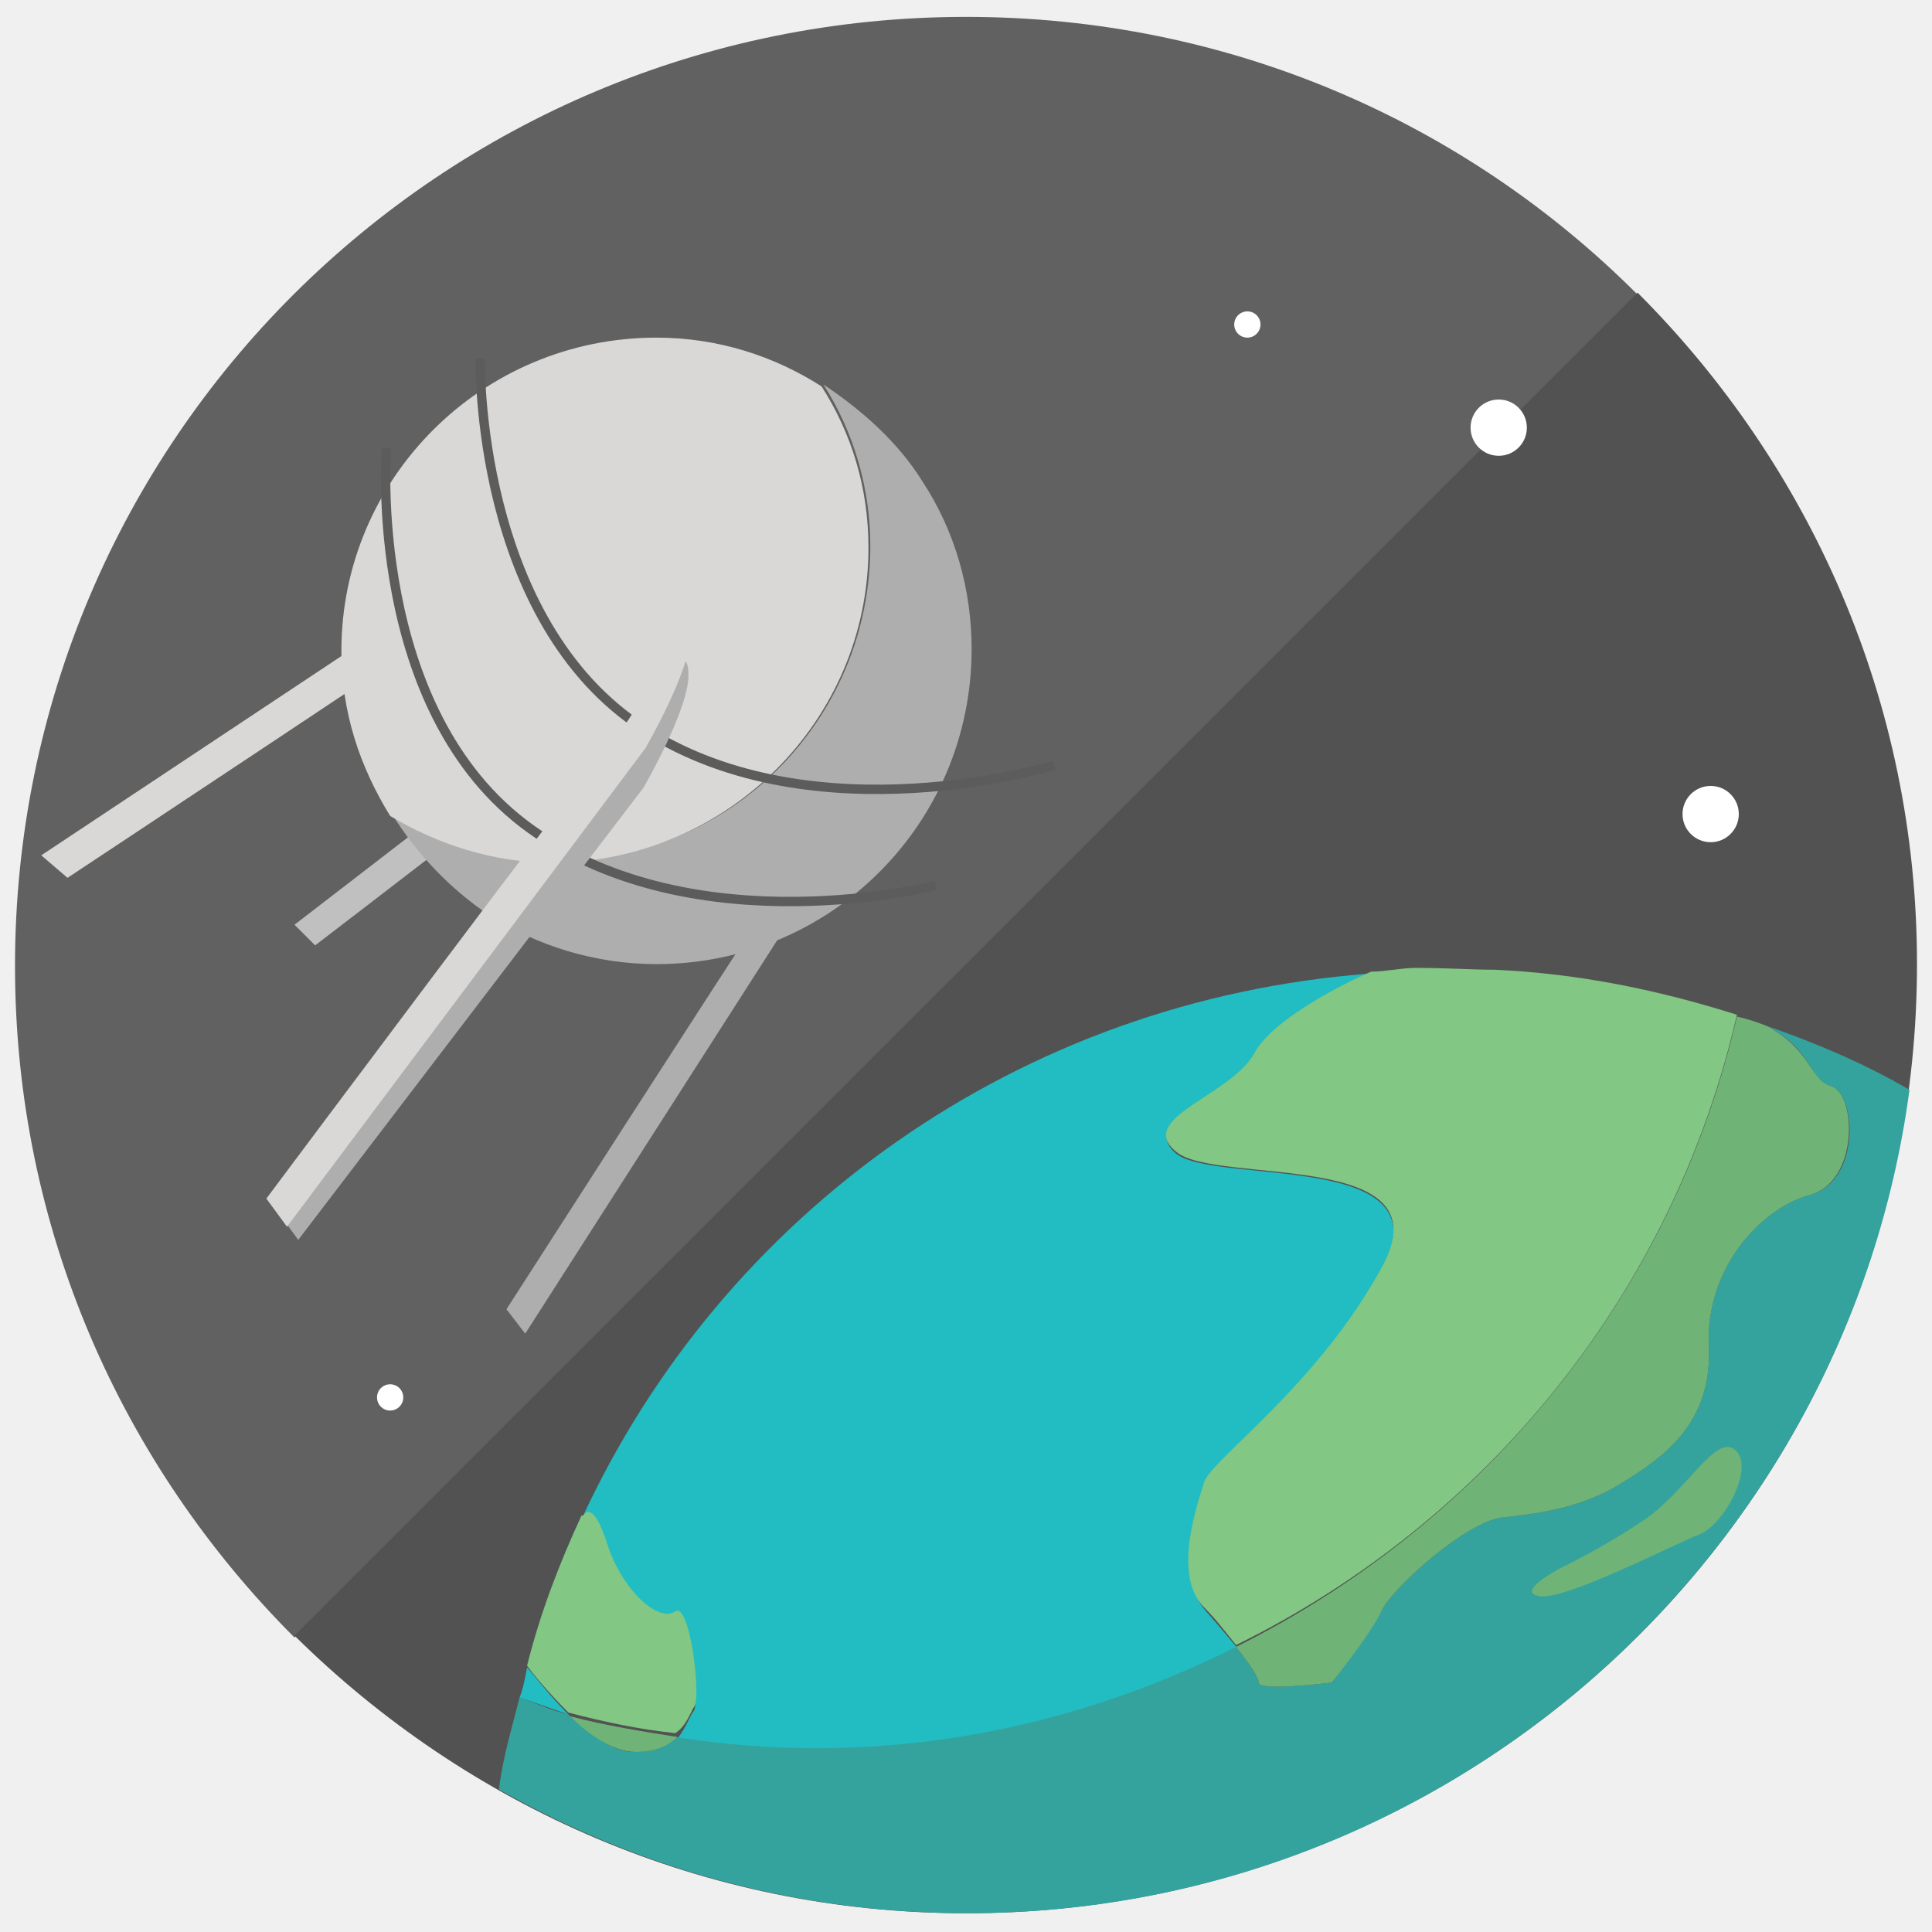
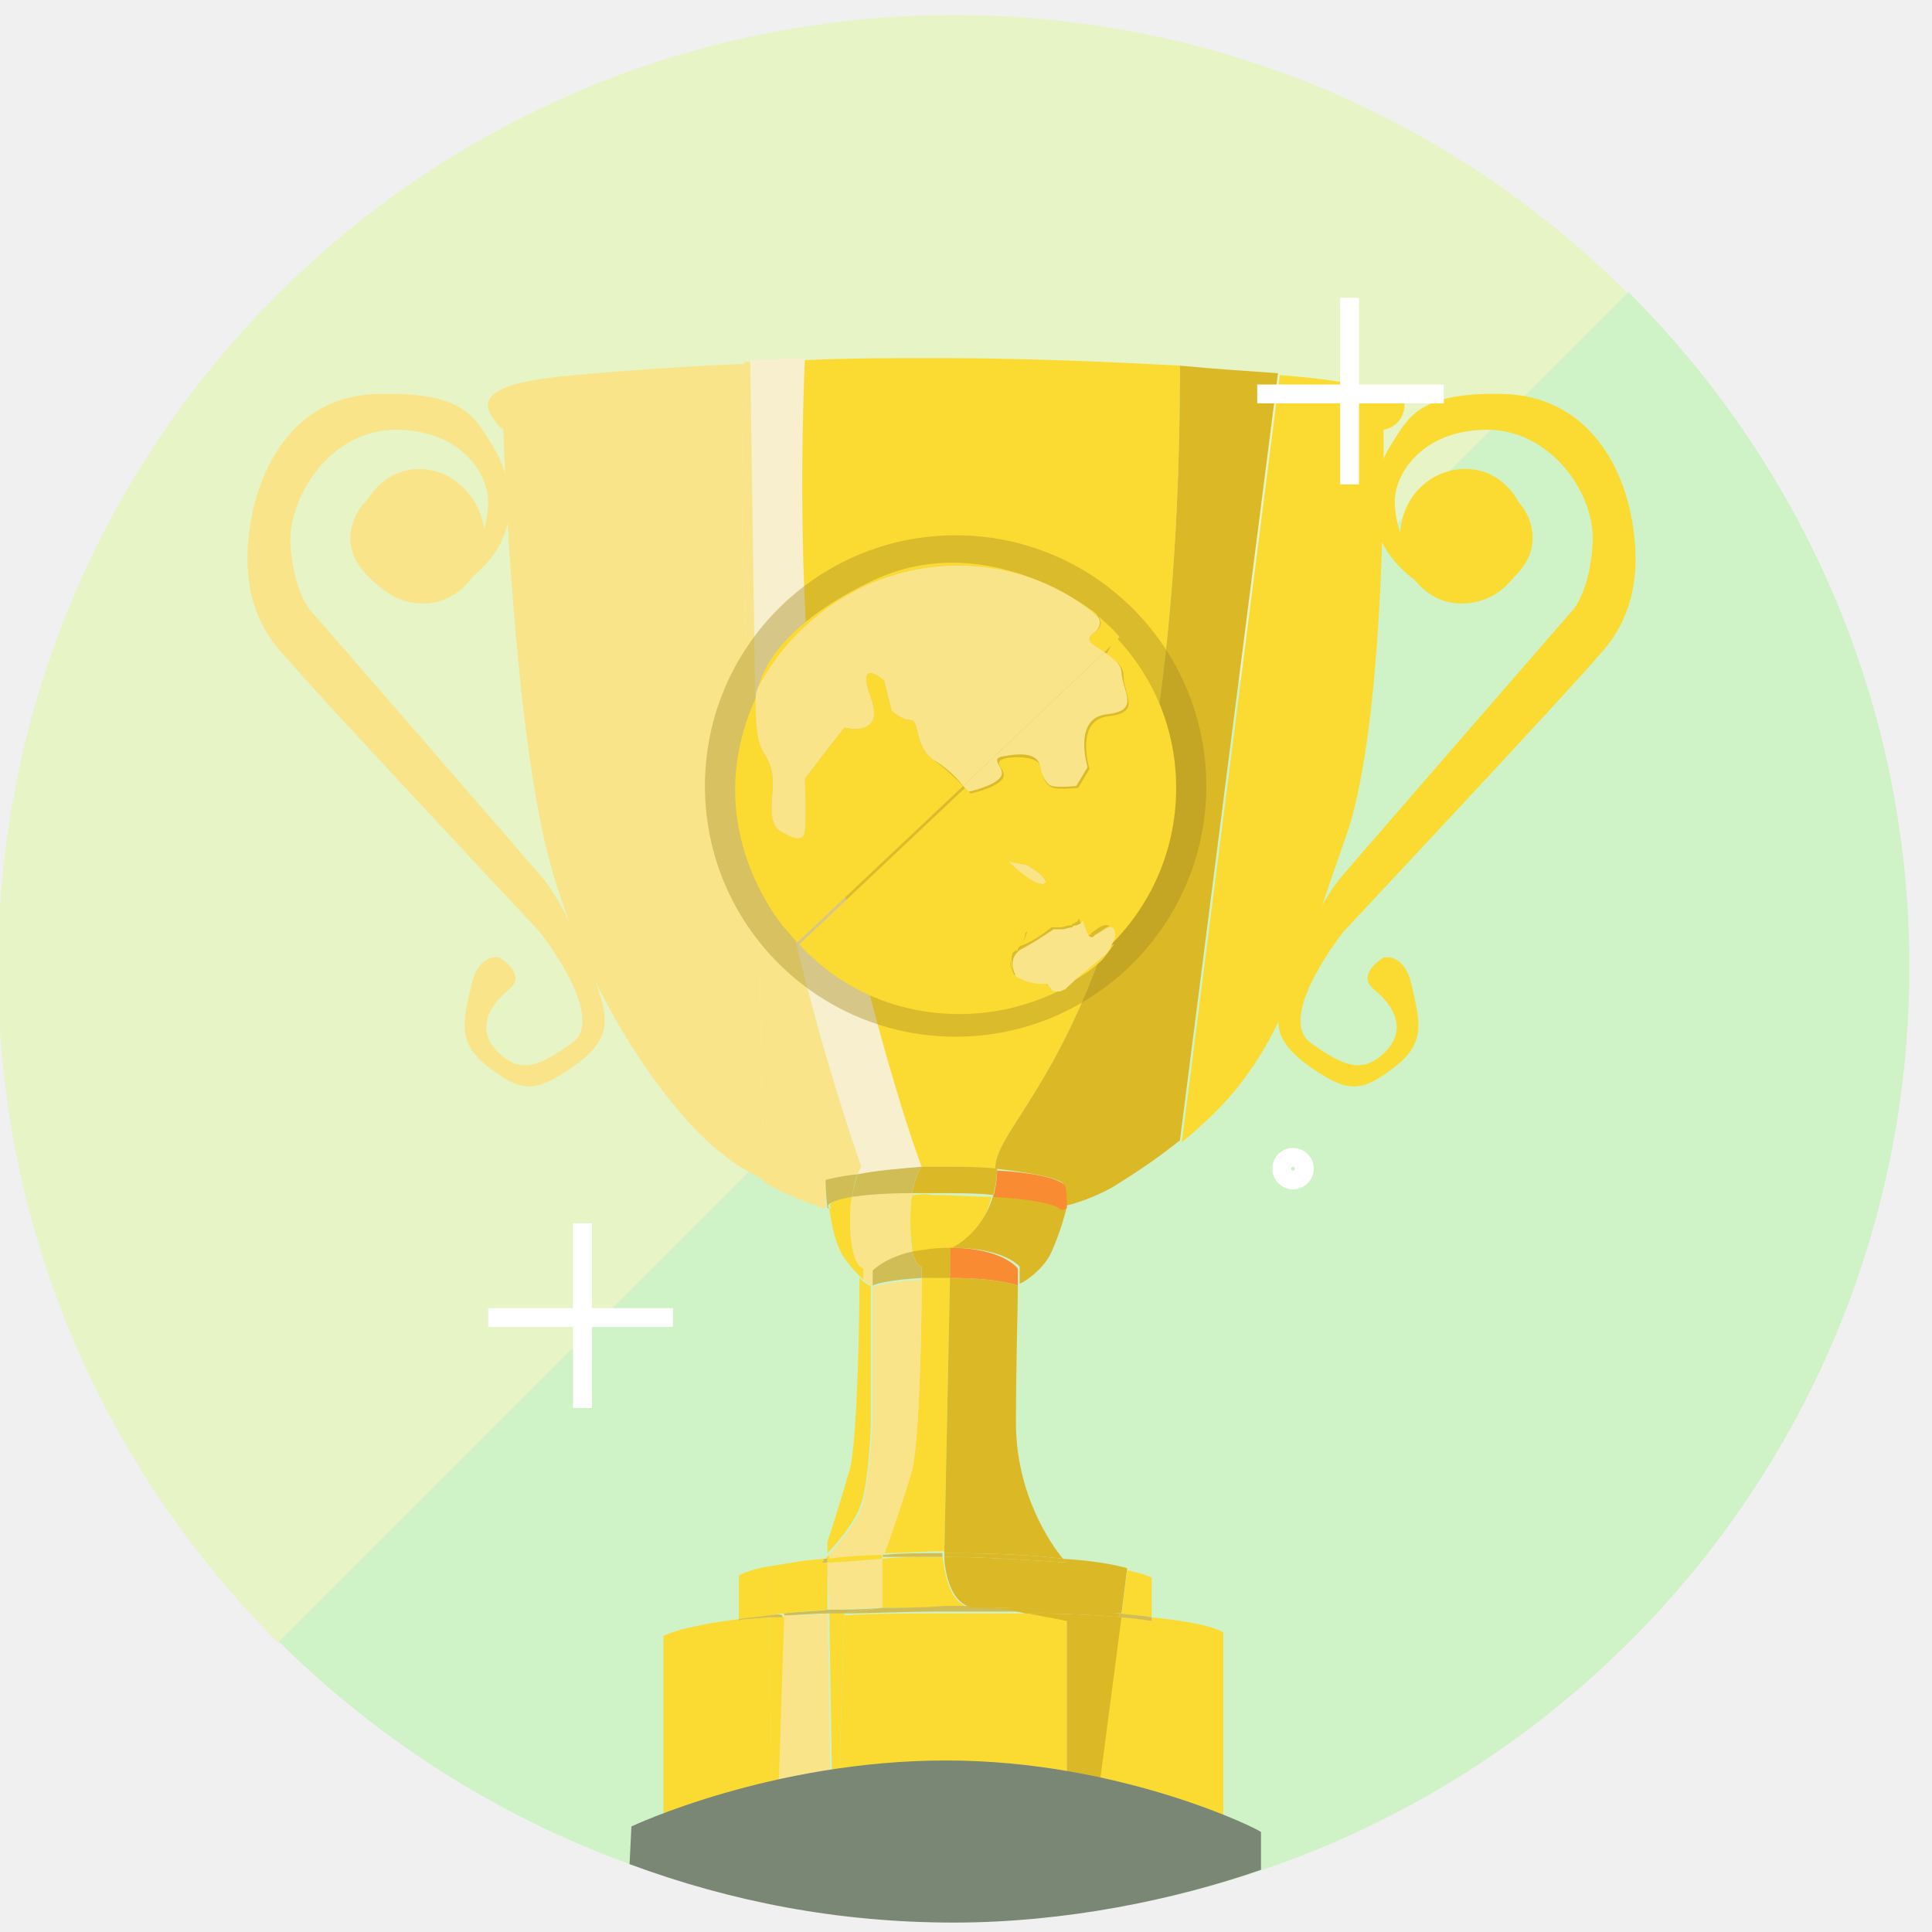
- <svg xmlns="http://www.w3.org/2000/svg" width="103px" height="103px" viewBox="0 0 103 103" version="1.1">
-   <defs />
-   <g id="Page-1" stroke="none" stroke-width="1" fill="none" fill-rule="evenodd">
-     <g id="Badge_Inner">
-       <g id="Group">
-         <g id="Shape">
-           <path d="M51.5,0.9 C23.5,0.9 0.8,23.5 0.8,51.5 C0.8,65.5 6.5,78.1 15.7,87.3 L87.3,15.7 C78.1,6.5 65.5,0.9 51.5,0.9 L51.5,0.9 Z" fill="#616161" />
-           <path d="M87.3,15.6 L15.7,87.2 C24.9,96.3 37.5,102 51.5,102 C79.5,102 102.2,79.4 102.2,51.4 C102.2,37.4 96.5,24.8 87.3,15.6 L87.3,15.6 Z" fill="#525252" />
-         </g>
-         <path d="M41.9,44.1 C41.9,44.1 42.1,46.7 40.7,48.6 C39.4,50.5 27,69.8 27,69.8 L28,71.1 L41.9,49.4 C41.9,49.4 43.7,45.6 43.6,44 C43.4,42.6 41.9,44.1 41.9,44.1 L41.9,44.1 Z" id="Shape" fill="#AEAEAE" />
-         <path d="M32.3,29.7 C32.3,29.7 29.4,29.5 27.3,31 C25.2,32.5 3.6,46.8 3.6,46.8 L2.2,45.6 L26.3,29.6 C26.3,29.6 30.5,27.5 32.3,27.7 C34,27.9 32.3,29.7 32.3,29.7 L32.3,29.7 Z" id="Shape" fill="#D9D8D7" />
-         <path d="M40.1,34.2 C40.1,34.2 37.7,34 36,35.5 C34.3,37 16.8,50.4 16.8,50.4 L15.7,49.3 L35.3,34.2 C35.3,34.2 38.7,32.2 40.2,32.4 C41.5,32.6 40.1,34.2 40.1,34.2 L40.1,34.2 Z" id="Shape" fill="#C1C0C0" />
-         <g transform="translate(18, 18)" id="Shape">
-           <path d="M31.2,7.7 C29.9,5.6 28,3.9 25.9,2.5 C27.5,5 28.4,8 28.4,11.1 C28.4,20.4 20.9,27.9 11.6,27.9 C8.4,27.9 5.4,26.9 2.9,25.4 C4.2,27.5 6,29.4 8.1,30.8 C10.6,32.4 13.7,33.4 17,33.4 C26.3,33.4 33.8,25.9 33.8,16.6 C33.8,13.4 32.9,10.3 31.2,7.7 L31.2,7.7 Z" fill="#AEAEAE" />
-           <path d="M28.3,11.2 C28.3,8 27.4,5.1 25.8,2.6 C23.3,1 20.3,0 17,0 C7.7,0 0.2,7.5 0.2,16.7 C0.2,20 1.2,22.9 2.8,25.5 C5.3,27 8.3,28 11.5,28 C20.8,27.9 28.3,20.4 28.3,11.2 L28.3,11.2 Z" fill="#D9D8D7" />
-         </g>
-         <path d="M85.7,82 C85.7,82 87.8,80.4 89.6,78.5 C91.5,76.6 92.3,73.2 93.6,73.9 C94.8,74.6 93.8,77.9 92.7,78.6 C91.5,79.3 86.4,83.5 85,83.5 C83.6,83.6 85.7,82 85.7,82 L85.7,82 Z" id="Shape" fill="#9BCF81" />
-         <circle id="Oval" fill="#FFFFFF" cx="91.2" cy="43.4" r="1.5" />
-         <circle id="Oval" fill="#FFFFFF" cx="79.9" cy="22.8" r="1.5" />
-         <circle id="Oval" fill="#FFFFFF" cx="66.5" cy="17.3" r="0.7" />
-         <circle id="Oval" fill="#FFFFFF" cx="20.8" cy="74.5" r="0.7" />
-         <g transform="translate(26, 51)" id="Shape">
-           <path d="M38.2,28.1 C38.6,26.8 44.3,22.9 47.7,16.6 C51.1,10.3 38.8,12.2 36.7,10.5 C34.6,8.7 39.7,7.5 40.9,5.2 C41.9,3.3 45.7,1.5 47.1,0.9 C28.3,2.3 12.5,13.7 5,30 L5.1,30 C5.1,30 5.6,29.1 6.4,31.6 C7.2,34.2 9.2,35.6 10,35.1 C10.8,34.5 11.3,39.7 11,40.2 C10.8,40.4 10.6,41.1 10.1,41.7 C12.5,42.1 15,42.3 17.6,42.3 C25.7,42.3 33.2,40.2 40,36.9 C39.5,36.3 39,35.7 38.3,34.9 C36.6,33 37.8,29.4 38.2,28.1 L38.2,28.1 Z" fill="#21BDC2" />
-           <path d="M68.2,3.7 C70.7,5 70.5,6.7 71.6,6.9 C73,7.3 73.2,12 70.5,12.7 C67.9,13.4 64.9,16.6 65.1,20.8 C65.3,25 62.5,26.8 60.4,28.1 C58.3,29.4 56,29.7 54.1,29.9 C52.2,30.1 48.3,33.6 47.7,34.8 C47.1,36 45,38.7 45,38.7 C45,38.7 41.1,39.2 41.1,38.7 C41.1,38.4 40.6,37.7 39.9,36.8 C33.1,40.2 25.6,42.2 17.5,42.2 C15,42.2 12.5,42 10,41.6 C9.6,42.1 9,42.4 7.8,42.4 C6.6,42.4 5.4,41.4 4.3,40.4 C3.4,40.2 2.6,39.8 1.7,39.5 C1.3,41.1 0.8,42.7 0.6,44.4 C8,48.6 16.5,51 25.6,51 C51.3,51 72.5,31.8 75.8,7.1 C73.4,5.7 70.8,4.6 68.2,3.7 L68.2,3.7 Z" fill="#35A39D" />
-           <path d="M2.1,37.9 C2,38.4 1.9,39 1.7,39.5 C2.6,39.8 3.4,40.1 4.3,40.4 C3.2,39.3 2.4,38.2 2.1,37.9 L2.1,37.9 Z" fill="#21BDC2" />
-           <path d="M39.9,36.8 C40.6,37.7 41.1,38.4 41.1,38.7 C41.1,39.2 45,38.7 45,38.7 C45,38.7 47.1,36.1 47.7,34.8 C48.3,33.6 52.2,30.1 54.1,29.9 C56,29.7 58.3,29.4 60.4,28.1 C62.5,26.8 65.3,25 65.1,20.8 C64.9,16.6 67.9,13.4 70.5,12.7 C73.1,12 73,7.3 71.6,6.9 C70.5,6.6 70.6,5 68.2,3.7 C67.7,3.5 67.1,3.3 66.6,3.2 C63.2,17.9 53.3,30.1 39.9,36.8 L39.9,36.8 Z" fill="#70B376" />
-           <path d="M66.6,3.1 C62.5,1.8 58.2,0.9 53.7,0.7 C52.5,0.7 51.1,0.6 49.5,0.6 C48.7,0.6 47.9,0.8 47.1,0.8 C45.7,1.4 41.9,3.3 40.9,5.1 C39.7,7.4 34.5,8.6 36.7,10.4 C38.8,12.2 51.1,10.2 47.7,16.5 C44.3,22.8 38.7,26.7 38.2,28 C37.8,29.3 36.5,33 38.2,34.7 C38.9,35.4 39.4,36.1 39.9,36.7 C53.3,30.1 63.2,17.9 66.6,3.1 L66.6,3.1 Z" fill="#82C783" />
-           <path d="M7.9,42.4 C9.1,42.4 9.7,42 10.1,41.6 C8.2,41.3 6.3,41 4.4,40.5 C5.4,41.5 6.7,42.4 7.9,42.4 L7.9,42.4 Z" fill="#70B376" />
-           <path d="M11,40 C11.4,39.6 10.8,34.4 10,34.9 C9.2,35.5 7.3,34 6.4,31.4 C5.6,28.8 5.1,29.8 5.1,29.8 C5.1,29.8 5.1,29.8 5,29.8 C3.8,32.4 2.8,35 2.1,37.8 C2.3,38.1 3.2,39.2 4.3,40.3 C6.2,40.8 8.1,41.2 10,41.4 C10.6,41 10.8,40.3 11,40 L11,40 Z" fill="#82C783" />
-         </g>
-         <path d="M20.6,23.9 C20.6,23.9 19.5,37.9 28.3,44.2 C37.1,50.5 49.9,47.2 49.9,47.2" id="Shape" stroke="#5C5C5C" stroke-width="0.5" />
-         <path d="M25.6,19.1 C25.6,19.1 25.3,33.1 34.4,38.9 C43.5,44.7 56.2,40.8 56.2,40.8" id="Shape" stroke="#5C5C5C" stroke-width="0.5" />
-         <path d="M83.2,83.6 C83.2,83.6 85.5,82.5 87.7,81 C89.9,79.5 91.5,76.4 92.5,77.3 C93.6,78.2 91.9,81.3 90.6,81.8 C89.3,82.3 83.5,85.3 82.1,85.1 C80.7,84.9 83.2,83.6 83.2,83.6 L83.2,83.6 Z" id="Shape" fill="#70B376" />
-         <path d="M34.8,35.8 C34.8,35.8 34.8,38.9 33,41 C31.2,43 14.8,64.6 14.8,64.6 L15.9,66.1 L34.3,42 C34.3,42 36.8,37.7 36.7,35.9 C36.7,34.1 34.8,35.8 34.8,35.8 L34.8,35.8 Z" id="Shape" fill="#AEAEAE" />
-         <path d="M34.9,33.7 C34.9,33.7 34.9,36.8 33.1,38.9 C31.3,41 14.2,63.9 14.2,63.9 L15.3,65.4 L34.4,39.9 C34.4,39.9 36.9,35.6 36.8,33.8 C36.8,32 34.9,33.7 34.9,33.7 L34.9,33.7 Z" id="Shape" fill="#D9D8D7" />
-       </g>
-     </g>
+ <svg xmlns="http://www.w3.org/2000/svg" version="1.1" id="Layer_1" x="0px" y="0px" viewBox="-138.1 345 102.5 102.5" style="enable-background:new -138.1 345 102.5 102.5;" xml:space="preserve">
+   <style type="text/css">
+ 	.st0{fill:#E6F4C6;}
+ 	.st1{fill:#D0F2C7;}
+ 	.st2{fill:none;stroke:#FFFFFF;stroke-miterlimit:10;}
+ 	.st3{fill:#F9E48A;}
+ 	.st4{fill:none;}
+ 	.st5{fill:#FBDA32;}
+ 	.st6{fill:#F7EFCD;}
+ 	.st7{fill:#DBB826;}
+ 	.st8{fill:#D1BD56;}
+ 	.st9{fill:#F98C32;}
+ 	.st10{fill:#798774;}
+ 	.st11{opacity:0.4;fill:#A58B20;}
+ </style>
+   <path class="st0" d="M-87.5,345.8c-28,0-50.7,22.6-50.7,50.6c0,14,5.7,26.6,14.9,35.8l71.6-71.6C-60.9,351.4-73.5,345.8-87.5,345.8z  " />
+   <path class="st1" d="M-51.7,360.5l-71.6,71.6c9.2,9.1,21.8,14.8,35.8,14.8c28,0,50.7-22.6,50.7-50.6  C-36.8,382.3-42.5,369.7-51.7,360.5z" />
+   <g>
+     <line class="st2" x1="-112.2" y1="414.9" x2="-102.4" y2="414.9" />
+     <line class="st2" x1="-107.2" y1="409.9" x2="-107.2" y2="419.7" />
  </g>
+   <path class="st3" d="M-116.3,370.9c-0.5-1.2-1.4-0.2-2.2,0.5s-1.6,2.3-0.4,3.8c1.2,1.5,3.4,2.6,6.1,0.2c2.7-2.4,1.7-5.4,0.8-6.8  s-1.4-2.8-5.9-2.7c-4.5,0-6.4,3.8-6.9,6.8c-0.5,3,0.1,5.3,1.8,7.1c1.6,1.9,13.5,14.6,13.5,14.6s3.6,4.5,1.8,5.9  c-1.8,1.3-2.8,1.7-4,0.5s-0.4-2.5,0.6-3.3s-0.5-1.7-0.5-1.7s-1.1-0.3-1.5,1.5s-0.8,3,0.9,4.3s2.4,1.4,4.2,0.2  c1.8-1.2,2.3-2.1,1.8-3.8c-0.5-1.7-2-5.1-3.1-6.4s-12.4-14.3-12.4-14.3s-0.9-1.1-1-3.6c0-2.5,2.2-5.9,5.6-5.9c3.4,0,4.9,2.3,4.9,3.8  c0,1.5-0.8,4-3.3,4c-2.6,0-2.2-2.2-2.2-2.2s-0.2-1,0.9-1.2C-115.9,371.9-116.3,370.9-116.3,370.9z" />
+   <g>
+     <path class="st4" d="M-94.2,427.5l0-0.6c-0.2,0.4-0.3,0.7-0.3,0.7l0,0.1c0,0,0.1,0,0.1,0C-94.3,427.6-94.2,427.6-94.2,427.5z" />
+     <path class="st5" d="M-93.9,390.2c2.7,11.9,4.6,16.7,4.6,16.7l0,0c0.4,0,0.9,0,1.3,0c0.9,0,1.8,0,2.7,0.1c0-3.2,9.8-8,9.8-42.6   c-3.7-0.2-8.2-0.4-12.8-0.4c-2.4,0-4.8,0-6.9,0.1l0.3,20.4C-94.6,386.5-94.3,388.5-93.9,390.2z" />
+     <path class="st6" d="M-97,390.2c0.9,4,1.7,7.2,2.4,9.6l-0.2-15.4c-0.9-7.4-0.8-15.6-0.6-20.4c-1,0-2,0.1-2.9,0.1l0.3,20.3   C-97.8,386.5-97.4,388.5-97,390.2z" />
+     <path class="st3" d="M-98.6,364.3c-4.5,0.2-8,0.5-10,0.7c-3.5,0.4-4,1.2-3.4,2.1c0.6,0.9,0.6,0.6,0.6,0.6s0.4,13.6,2.1,21.5   c1.7,7.9,6.6,14.8,9.5,17c0.7,0.6,1.5,1,2.2,1.4l-0.4-23.1C-98.9,377.2-98.8,369-98.6,364.3z" />
+     <path class="st5" d="M-63.6,366.7c0.2-1-1.2-1.1-3.8-1.5c-0.6-0.1-1.6-0.2-2.8-0.3l-5.2,40.7c1.2-1,2.4-2.1,3.4-3.5   c2.3-3.1,3.1-6.5,5.3-12.7c2.2-6.2,2-21.6,2-21.6S-63.8,367.7-63.6,366.7z" />
+     <path class="st5" d="M-89.7,408.4c-0.1,0.4-0.1,0.9-0.1,1.5c0,0.8,0.1,1.3,0.1,1.6c0.6-0.1,1.2-0.2,2-0.2c0,0,1.7-0.7,2.2-2.8   c-0.9,0-1.9-0.1-3.2-0.1C-89,408.3-89.4,408.4-89.7,408.4z" />
+     <path class="st7" d="M-89.2,406.9c0,0-0.3,0.3-0.5,1.4c0.3,0,0.7,0,1.1,0c1.3,0,2.4,0,3.2,0.1c0.1-0.4,0.2-0.9,0.2-1.4   c-0.9-0.1-1.8-0.1-2.7-0.1C-88.3,406.9-88.8,406.9-89.2,406.9z" />
+     <path class="st5" d="M-89.2,412.8c0,2-0.1,8.4-0.5,10.1c-0.5,1.8-1.3,4-1.5,4.5c1,0,2-0.1,3.2-0.1l0.3-14.6c-0.1,0-0.1,0-0.2,0   C-88.4,412.8-88.8,412.8-89.2,412.8z" />
+     <path class="st5" d="M-94.3,427.7c0.1,0,0.1,0,0.2,0l0-0.2C-94.2,427.6-94.3,427.6-94.3,427.7z" />
+     <path class="st7" d="M-89.2,412.2c0,0,0,0.2,0,0.6c0.4,0,0.8,0,1.3,0c0.1,0,0.1,0,0.2,0l0-1.6c-0.8,0-1.4,0.1-2,0.2   C-89.5,412.2-89.2,412.2-89.2,412.2z" />
+     <path class="st5" d="M-77,430.8v-2.1c0,0-0.4-0.2-1.3-0.4l-0.3,2.4C-78,430.7-77.5,430.7-77,430.8z" />
+     <path class="st5" d="M-97.3,428.1c-1.2,0.2-1.6,0.5-1.6,0.5v2.3c0.5-0.1,1-0.1,1.6-0.2L-97.3,428.1z" />
+     <path class="st5" d="M-94.2,427.9c-0.1,0-0.2,0-0.3,0l0,2.4l-2.1,0.3l0,0c0.7-0.1,1.5-0.1,2.4-0.2L-94.2,427.9z" />
+     <path class="st5" d="M-91.3,430.3L-91.3,430.3c1,0,2.1,0,3.3,0c0.7,0,1.4,0,2,0c-0.1,0-0.3,0-0.4,0c-1.4,0-1.6-2.1-1.7-2.7   c-1.2,0-2.3,0-3.2,0.1L-91.3,430.3z" />
+     <path class="st5" d="M-94.4,427.7l0,0.1c0,0,0.1-0.1,0.1-0.1C-94.4,427.7-94.4,427.7-94.4,427.7z" />
+     <path class="st8" d="M-91.3,427.6L-91.3,427.6c1,0,2.1,0,3.2,0c0-0.1,0-0.2,0-0.2c-1.2,0-2.2,0-3.2,0.1   C-91.2,427.6-91.3,427.6-91.3,427.6z" />
+     <path class="st8" d="M-94.2,427.7c-0.1,0-0.1,0-0.2,0c0,0.1-0.1,0.1-0.1,0.1l0,0.1c0.1,0,0.2,0,0.3,0L-94.2,427.7z" />
+     <path class="st5" d="M-78.7,430.8l-1.6,12.2c6.2,0.2,7.1,0.6,7.1,0.6v-12c0,0-0.7-0.5-3.9-0.8v0.2C-77,430.9-77.4,430.9-78.7,430.8   z" />
+     <path class="st5" d="M-83.6,430.6c-1.2,0-2.7,0-4.4,0c-2.2,0-3.9,0-5.3,0.1l-0.4,12.3c1.6,0,3.5-0.1,5.8-0.1c2.5,0,4.7,0,6.4,0.1   v-12C-81.5,430.9-82.5,430.8-83.6,430.6z" />
+     <path class="st5" d="M-98.9,430.9L-98.9,430.9c-3.2,0.4-4,0.9-4,0.9v11.7c0,0,0.9-0.3,5.8-0.5l-0.2-12.3   C-98.5,430.9-98.9,430.9-98.9,430.9z" />
+     <path class="st3" d="M-96.6,430.7l-0.4,12.3c0.9,0,1.9-0.1,3-0.1l-0.2-12.3C-95.1,430.7-95.9,430.7-96.6,430.7z" />
+     <path class="st8" d="M-91.3,430.3l-2.1,0.3c1.4,0,3.2-0.1,5.3-0.1c1.7,0,3.2,0,4.4,0c-0.8-0.1-1.6-0.2-2.3-0.3c-0.6,0-1.3,0-2,0   C-89.2,430.3-90.3,430.3-91.3,430.3z" />
+     <path class="st8" d="M-97.3,430.8l0-0.1c-0.6,0.1-1.1,0.1-1.6,0.2v0.1C-98.9,430.9-98.5,430.9-97.3,430.8z" />
+     <path class="st8" d="M-96.5,430.6l0,0.1c0.6,0,1.5-0.1,2.4-0.1l0-0.2C-95,430.5-95.8,430.5-96.5,430.6z" />
+     <path class="st8" d="M-78.7,430.8c1.2,0.1,1.7,0.2,1.7,0.2v-0.2c-0.5-0.1-1-0.1-1.7-0.2L-78.7,430.8z" />
+     <path class="st7" d="M-75.5,364.4c0,34.6-9.8,39.4-9.8,42.6c1.8,0.2,3.4,0.5,3.6,0.8c0.1,0.2,0.1,0.7,0,1.2c0.5-0.1,1.5-0.4,2.6-1   c0.8-0.5,2.1-1.3,3.6-2.5l5.2-40.7C-71.6,364.7-73.4,364.6-75.5,364.4z" />
+     <path class="st7" d="M-85.4,408.4c-0.6,2.1-2.2,2.8-2.2,2.8c2.8,0,3.6,1,3.6,1s0,0.3,0,0.9c0.1,0,1.1-0.6,1.6-1.5   c0.3-0.6,0.7-1.7,0.9-2.6c-0.2,0-0.3,0.1-0.3,0.1S-82,408.6-85.4,408.4z" />
+     <path class="st9" d="M-81.6,407.9c-0.3-0.4-1.8-0.7-3.6-0.8c0,0.5-0.1,1-0.2,1.4c3.4,0.2,3.6,0.7,3.6,0.7s0.1,0,0.3-0.1   C-81.5,408.5-81.5,408.1-81.6,407.9z" />
+     <path class="st7" d="M-87.7,412.8l-0.3,14.6c2.7,0,4.7,0.1,6.3,0.3c-0.6-0.7-2.5-3.4-2.5-7.2c0-3.2,0.1-5.9,0.1-7.3c0,0,0,0,0,0   S-85.1,412.8-87.7,412.8z" />
+     <path class="st9" d="M-87.7,411.2l0,1.6c2.6,0,3.6,0.4,3.6,0.4s0,0,0,0c0-0.6,0-0.9,0-0.9S-84.9,411.2-87.7,411.2z" />
+     <path class="st7" d="M-87.7,427.6c-0.1,0-0.2,0-0.3,0c0,0.6,0.3,2.7,1.7,2.7c0.1,0,0.3,0,0.4,0c3.1,0,5.5,0.2,7.3,0.3l0.3-2.4   c-0.7-0.2-1.8-0.4-3.4-0.5c0.1,0.1,0.2,0.2,0.2,0.2S-85.7,427.6-87.7,427.6z" />
+     <path class="st7" d="M-88,427.6c0.1,0,0.2,0,0.3,0c2,0,6.2,0.3,6.2,0.3s-0.1-0.1-0.2-0.2c-1.6-0.2-3.6-0.3-6.3-0.3   C-88,427.4-88,427.5-88,427.6z" />
+     <path class="st7" d="M-83.6,430.6c1.1,0.2,2.1,0.4,2.1,0.4v12c0.5,0,0.9,0,1.3,0l1.6-12.2C-79.7,430.7-81.3,430.6-83.6,430.6z" />
+     <path class="st7" d="M-78.7,430.8l0-0.2c-1.8-0.2-4.2-0.3-7.3-0.3c0.7,0,1.5,0.1,2.3,0.3C-81.3,430.6-79.7,430.7-78.7,430.8z" />
+     <path class="st5" d="M-92.5,425c0.5-1.1,0.6-4.5,0.6-4.5v-7.3c0,0-0.1,0-0.1,0s-0.2-0.1-0.5-0.4c0,2-0.1,8.4-0.5,10.1   c-0.4,1.4-0.9,3-1.2,3.9l0,0.6C-93.7,426.9-92.8,425.8-92.5,425z" />
+     <path class="st5" d="M-94.8,384.5l-0.3-20.4c-0.1,0-0.2,0-0.3,0C-95.6,368.9-95.7,377.1-94.8,384.5z" />
+     <path class="st6" d="M-92.6,407.3c1-0.1,2.2-0.3,3.4-0.4l0,0c0,0-1.9-4.8-4.6-16.7c-0.4-1.8-0.7-3.7-1-5.7l0.2,15.4   c1.4,4.9,2.2,7,2.2,7S-92.5,407-92.6,407.3z" />
+     <path class="st3" d="M-93,409.8c0,2.4,0.6,2.4,0.6,2.4s0,0.2,0,0.6c0.3,0.3,0.5,0.4,0.5,0.4s0,0,0.1,0v-0.8c0,0,0.7-0.6,2.1-1   c-0.1-0.4-0.1-0.9-0.1-1.6c0-0.6,0-1.1,0.1-1.5c-1.5,0-2.5,0.1-3.2,0.2C-93,408.9-93,409.3-93,409.8z" />
+     <path class="st8" d="M-92.9,408.5c0.7-0.1,1.7-0.2,3.2-0.2c0.2-1.1,0.5-1.4,0.5-1.4c-1.2,0.1-2.4,0.2-3.4,0.4   C-92.7,407.6-92.8,407.9-92.9,408.5z" />
+     <path class="st3" d="M-91.8,420.5c0,0-0.2,3.4-0.6,4.5c-0.3,0.8-1.2,1.9-1.7,2.5l0,0.2c0.8-0.1,1.8-0.1,2.9-0.2   c0.2-0.5,1-2.8,1.5-4.5c0.4-1.7,0.5-8.1,0.5-10.1c-1.7,0.1-2.4,0.3-2.6,0.4V420.5z" />
+     <path class="st8" d="M-91.8,413.2c0.2-0.1,0.9-0.3,2.6-0.4c0-0.4,0-0.6,0-0.6s-0.3,0-0.5-0.8c-1.4,0.3-2.1,1-2.1,1V413.2z" />
+     <path class="st3" d="M-94.1,430.4c0.9,0,1.8-0.1,2.8-0.1l0,0l0-2.6c-1.3,0.1-2.4,0.1-2.9,0.2L-94.1,430.4z" />
+     <path class="st5" d="M-94.2,427.9c0.5,0,1.6-0.1,2.9-0.2l0-0.1c0,0,0,0,0-0.1c-1.1,0-2.1,0.1-2.9,0.2L-94.2,427.9z" />
+     <path class="st5" d="M-94.1,430.6l0.2,12.3c0.1,0,0.1,0,0.2,0l0.4-12.3C-93.6,430.6-93.9,430.6-94.1,430.6z" />
+     <path class="st8" d="M-94.1,430.4l0,0.2c0.2,0,0.5,0,0.7,0l2.1-0.3C-92.3,430.4-93.3,430.4-94.1,430.4z" />
+     <path class="st3" d="M-98,384.5l-0.3-20.3c-0.1,0-0.2,0-0.3,0C-98.8,369-98.9,377.2-98,384.5z" />
+     <path class="st3" d="M-94.6,399.9c-0.7-2.5-1.5-5.7-2.4-9.6c-0.4-1.8-0.7-3.7-1-5.7l0.4,23.1c1.4,0.8,2.6,1.2,3.2,1.4L-94.6,399.9z   " />
+     <path class="st5" d="M-96.5,430.6L-96.5,430.6l2.1-0.3l0-2.4c-0.1,0-0.1,0-0.1,0s0,0,0.1-0.1l0-0.1c-1.3,0.1-2.2,0.3-2.9,0.4l0,2.6   C-97.1,430.7-96.8,430.6-96.5,430.6z" />
+     <path class="st8" d="M-94.5,427.9C-94.5,427.9-94.5,427.9-94.5,427.9l0.1-0.1C-94.5,427.9-94.5,427.9-94.5,427.9z" />
+     <path class="st5" d="M-97.3,430.8l0.2,12.3c0.1,0,0.1,0,0.2,0l0.4-12.3C-96.8,430.7-97.1,430.8-97.3,430.8z" />
+     <path class="st8" d="M-97.3,430.7l0,0.1c0.2,0,0.5,0,0.7,0l0-0.1C-96.8,430.6-97.1,430.7-97.3,430.7z" />
+     <path class="st3" d="M-94.3,407.6c0,0,0.7-0.1,1.7-0.3c0.1-0.3,0.2-0.4,0.2-0.4s-0.8-2.1-2.2-7l0.1,9.1c0.1,0,0.2,0.1,0.2,0.1   C-94.3,408.2-94.3,407.6-94.3,407.6z" />
+     <path class="st5" d="M-93,409.8c0-0.5,0-0.9,0.1-1.3c-1.6,0.2-1.1,0.6-1.1,0.6s0,0-0.1,0c0.1,0.8,0.3,1.8,0.7,2.5   c0.4,0.6,0.8,1,1.1,1.3c0-0.4,0-0.6,0-0.6S-93,412.2-93,409.8z" />
+     <path class="st8" d="M-92.9,408.5c0.1-0.6,0.2-1,0.3-1.2c-1,0.1-1.7,0.3-1.7,0.3s0,0.7,0.1,1.5c0.1,0,0.1,0,0.1,0   S-94.6,408.8-92.9,408.5z" />
+   </g>
+   <g>
+     <path class="st4" d="M-87.5,346.1c-27.4,0-49.6,22.2-49.6,49.6c0,21.4,13.5,39.6,32.5,46.6l0.1-2c0,0,7.4-3.5,16.7-3.5   s16.8,3.7,16.8,3.7v2c19.4-6.7,33.3-25.2,33.3-46.9C-37.8,368.4-60,346.1-87.5,346.1z" />
+     <path class="st10" d="M-87.9,438.4c-9.3,0-16.7,3.5-16.7,3.5l-0.1,2c5.4,2,11.1,3.1,17.2,3.1c5.9,0,11.7-1.2,16.3-2.8v-2   C-71.2,442.1-78.6,438.4-87.9,438.4z" />
+   </g>
+   <path class="st3" d="M-112.4,373.1c0.2,1.9-1.1,3.7-2.9,3.9c-1.9,0.2-3.6-1.2-3.8-3.2c-0.2-1.9,1.1-3.7,2.9-3.9  C-114.4,369.7-112.7,371.1-112.4,373.1z" />
+   <path class="st5" d="M-60,370.9c0.5-1.2,1.4-0.2,2.2,0.5c0.8,0.6,1.6,2.3,0.4,3.8c-1.2,1.5-3.4,2.6-6.1,0.2  c-2.7-2.4-1.7-5.4-0.8-6.8s1.4-2.8,5.9-2.7s6.4,3.8,6.9,6.8c0.5,3-0.1,5.3-1.8,7.1c-1.6,1.9-13.5,14.6-13.5,14.6s-3.6,4.5-1.8,5.9  c1.8,1.3,2.8,1.7,4,0.5c1.2-1.2,0.4-2.5-0.6-3.3s0.5-1.7,0.5-1.7s1.1-0.3,1.5,1.5c0.4,1.8,0.8,3-0.9,4.3s-2.4,1.4-4.2,0.2  c-1.8-1.2-2.3-2.1-1.8-3.8c0.5-1.7,2-5.1,3.1-6.4s12.4-14.3,12.4-14.3s0.9-1.1,1-3.6s-2.2-5.9-5.6-5.9c-3.4,0-4.9,2.3-4.9,3.8  c0,1.5,0.8,4,3.3,4s2.2-2.2,2.2-2.2s0.2-1-0.9-1.2C-60.4,371.9-60,370.9-60,370.9z" />
+   <path class="st5" d="M-63.8,373.1c-0.2,1.9,1.1,3.7,2.9,3.9c1.9,0.2,3.6-1.2,3.8-3.2c0.2-1.9-1.1-3.7-2.9-3.9  C-61.9,369.7-63.6,371.1-63.8,373.1z" />
+   <circle class="st11" cx="-87.4" cy="386.7" r="13.3" />
+   <g>
+     <path class="st5" d="M-80.1,378.6c-0.5,0.4,0,0.7,0.6,1l0.8-0.8c-0.3-0.4-0.7-0.7-1.1-1.1C-79.6,378.1-79.7,378.3-80.1,378.6z" />
+     <path class="st5" d="M-88.6,385.3c-1-0.7-0.7-2.1-1.2-2.1c-0.5,0-1-0.5-1-0.5l-0.4-1.6c0,0-1.5-1.3-0.7,0.9   c0.8,2.2-1.4,1.6-1.4,1.6l-2.1,2.7c0,0,0.1,2.2,0,2.8c-0.1,0.6-0.6,0.4-1.3,0c-0.7-0.4-0.4-1.8-0.4-2.4c0-0.6,0-1-0.5-1.8   c-0.5-0.8-0.3-2.9-0.3-2.9s0-0.2,0.1-0.4c-0.8,1.6-1.3,3.4-1.3,5.3c0,2.7,1,5.2,2.5,7.2c0.3,0.3,0.5,0.6,0.8,0.9l8.8-8.3   C-87.3,386.4-87.9,385.8-88.6,385.3z" />
+     <path class="st5" d="M-79.4,379.7c0.4,0.3,0.9,0.6,0.9,1.1c0,1.1,1,2-0.8,2.2c-1.8,0.2-1,2.8-1,2.8l-0.6,1c0,0-1,0.1-1.3,0   c-0.4-0.1-0.6-0.5-0.6-1c-0.1-0.5-0.8-0.7-1.8-0.6c-1.1,0.2,0,0.6-0.3,1.1c-0.3,0.5-1.7,0.8-1.7,0.8s-0.1-0.1-0.3-0.3l-8.8,8.3   c2.1,2.3,5.1,3.7,8.5,3.7c2.2,0,4.2-0.6,6-1.6c-0.4,0.2-0.6,0.3-0.8,0.3c0,0,0,0,0,0c-0.1,0-0.1,0-0.2,0c0,0,0,0,0,0   c-0.2,0-0.2-0.1-0.3-0.2c0,0,0,0-0.1-0.1c0,0,0,0,0,0c0,0-0.1,0-0.1-0.1c0,0,0,0,0,0c0,0-0.1,0-0.2,0c0,0,0,0,0,0   c-0.4,0-0.7-0.1-1-0.2c-0.2-0.1-0.4-0.2-0.4-0.2s-0.5-0.9,0-1.2c0,0,0,0,0,0c0,0,0.1-0.1,0.1-0.1c0,0,0.1,0,0.1-0.1   c0.4-0.3,0.4-0.8,0.4-0.8c0.5-0.5,1.4-0.3,1.4-0.3s0.2,0,0.4,0c0.2,0,0.4-0.1,0.5-0.1c0.1,0,0.2,0,0.2-0.1c0.1,0,0.3-0.1,0.3-0.2   c0.1-0.3,0.2,1,0.6,0.8c0,0,0.1,0,0.1-0.1c0.3-0.2,0.6-0.5,0.9-0.4c0.2,0.1,0.1,0.4,0.1,0.7c0,0.1-0.1,0.2-0.1,0.2s0,0,0,0   c0,0-0.1,0.4-0.6,0.8c2.6-2.2,4.2-5.4,4.2-9c0-3.1-1.2-5.9-3.2-8L-79.4,379.7z M-82.8,391.9c-0.5,0-1.8-1.2-1.8-1.2l1,0.2l0.6,0.4   C-83,391.3-82.3,391.9-82.8,391.9z" />
+     <path class="st5" d="M-87.3,375c2.7,0,5.2,1,7.2,2.5c0.1,0.1,0.2,0.2,0.3,0.3c-0.1-0.3-0.5-0.5-0.5-0.5s-5.7-4.4-11.7-1.4   c-4.7,2.3-5.7,4.7-5.9,5.7C-95.9,377.7-91.9,375-87.3,375z" />
+     <path class="st3" d="M-86.7,387c0,0,1.4-0.3,1.7-0.8c0.3-0.5-0.8-1,0.3-1.1c1.1-0.2,1.7,0,1.8,0.6c0.1,0.5,0.3,0.9,0.6,1   c0.4,0.1,1.3,0,1.3,0l0.6-1c0,0-0.8-2.6,1-2.8c1.8-0.2,0.9-1.1,0.8-2.2c0-0.5-0.5-0.8-0.9-1.1l-7.5,7.1   C-86.8,386.9-86.7,387-86.7,387z" />
+     <path class="st3" d="M-97.6,384.9c0.5,0.8,0.5,1.2,0.5,1.8c0,0.6-0.3,2,0.4,2.4c0.7,0.4,1.2,0.6,1.3,0c0.1-0.6,0-2.8,0-2.8l2.1-2.7   c0,0,2.2,0.6,1.4-1.6c-0.8-2.2,0.7-0.9,0.7-0.9l0.4,1.6c0,0,0.5,0.5,1,0.5c0.5,0,0.2,1.4,1.2,2.1c0.7,0.4,1.3,1,1.6,1.4l7.5-7.1   c-0.6-0.4-1.1-0.6-0.6-1c0.4-0.3,0.4-0.6,0.3-0.8c-0.1-0.1-0.2-0.2-0.3-0.3c-2-1.6-4.5-2.5-7.2-2.5c-4.6,0-8.6,2.7-10.6,6.5   c-0.1,0.3-0.1,0.4-0.1,0.4S-98.1,384.2-97.6,384.9z" />
+     <path class="st3" d="M-83,391.3l-0.6-0.4l-1-0.2c0,0,1.2,1.2,1.8,1.2C-82.3,391.9-83,391.3-83,391.3z" />
+     <path class="st5" d="M-81.2,397c0.8-0.4,1.2-0.8,1.6-1.1c-0.5,0.4-1.1,0.8-1.7,1.2C-81.3,397.1-81.3,397.1-81.2,397z" />
+     <path class="st5" d="M-81.7,394.1c0.2,0,0.4-0.1,0.5-0.1C-81.4,394-81.6,394.1-81.7,394.1z" />
+     <path class="st5" d="M-83.9,396.8c-0.2-0.1-0.4-0.2-0.4-0.2S-84.1,396.7-83.9,396.8z" />
+     <path class="st5" d="M-82.7,397.1C-82.7,397.1-82.7,397.1-82.7,397.1C-82.7,397.1-82.7,397.1-82.7,397.1z" />
+     <path class="st5" d="M-80.9,393.9c0.1,0,0.3-0.1,0.3-0.2C-80.7,393.8-80.8,393.9-80.9,393.9z" />
+     <path class="st5" d="M-82.1,397.4c-0.1,0-0.1,0-0.2,0C-82.2,397.4-82.2,397.4-82.1,397.4z" />
+     <path class="st5" d="M-84.3,395.4c-0.5,0.3,0,1.2,0,1.2S-84.6,395.9-84.3,395.4z" />
+     <path class="st5" d="M-83.9,396.8c0.2,0.1,0.6,0.2,1,0.2c0,0,0,0,0,0c0,0,0,0,0,0C-83.3,397-83.7,396.9-83.9,396.8z" />
+     <path class="st5" d="M-82.5,397.2c0.1,0.1,0.1,0.2,0.3,0.2C-82.4,397.4-82.5,397.3-82.5,397.2z" />
+     <path class="st5" d="M-82.6,397.1C-82.6,397.1-82.6,397.2-82.6,397.1C-82.6,397.2-82.6,397.1-82.6,397.1z" />
+     <path class="st5" d="M-79.5,395.7c-0.7,0.6-1.5,1.2-2.3,1.6c-0.1,0.1-0.2,0.1-0.3,0.1c0.2,0,0.4-0.1,0.8-0.3   c0.6-0.3,1.2-0.7,1.7-1.2c0.4-0.5,0.6-0.8,0.6-0.8C-79.1,395.1-79.2,395.3-79.5,395.7z" />
+     <path class="st5" d="M-82.2,394.1c0,0,0.2,0,0.4,0C-82,394.1-82.2,394.1-82.2,394.1s-0.9-0.2-1.4,0.3c0,0-0.1,0.5-0.4,0.8   C-83.4,395-82.8,394.6-82.2,394.1C-82.2,394.1-82.2,394.1-82.2,394.1z" />
+     <path class="st5" d="M-82.1,397.4C-82.1,397.4-82.1,397.4-82.1,397.4C-82.1,397.4-82.1,397.4-82.1,397.4z" />
+     <path class="st5" d="M-82.6,397.2C-82.6,397.2-82.6,397.2-82.6,397.2C-82.6,397.2-82.6,397.2-82.6,397.2z" />
+     <path class="st5" d="M-82.6,397.1c0,0-0.1,0-0.1-0.1C-82.7,397.1-82.6,397.1-82.6,397.1z" />
+     <path class="st5" d="M-82.3,397.4C-82.3,397.4-82.3,397.4-82.3,397.4C-82.3,397.4-82.3,397.4-82.3,397.4z" />
+     <path class="st5" d="M-79.1,394.2c0.2,0.1,0.1,0.4,0.1,0.7C-79,394.6-78.9,394.3-79.1,394.2c-0.2-0.1-0.5,0.2-0.9,0.4   C-79.6,394.4-79.3,394-79.1,394.2z" />
+     <path class="st5" d="M-82.7,397.1c0,0-0.1,0-0.2,0C-82.9,397-82.8,397.1-82.7,397.1z" />
+     <path class="st5" d="M-79.1,395.1C-79.1,395.1-79.1,395.1-79.1,395.1c0,0,0-0.1,0.1-0.2C-79.1,395-79.1,395.1-79.1,395.1   C-79.1,395.1-79.1,395.1-79.1,395.1z" />
+     <path class="st5" d="M-84,395.3c0,0-0.1,0-0.1,0.1c0,0-0.1,0.1-0.1,0.1c0,0,0,0,0,0c0,0,0,0,0,0C-84.2,395.4-84.1,395.3-84,395.3z" />
+     <path class="st3" d="M-79.5,395.7c0.3-0.3,0.4-0.6,0.4-0.6c0,0,0,0,0,0s0-0.1,0.1-0.2c0.1-0.2,0.1-0.6-0.1-0.7   c-0.2-0.1-0.5,0.2-0.9,0.4c0,0-0.1,0.1-0.1,0.1c-0.4,0.2-0.5-1.1-0.6-0.8c0,0.1-0.1,0.1-0.3,0.2c-0.1,0-0.2,0-0.2,0.1   c-0.2,0-0.4,0.1-0.5,0.1c-0.2,0-0.4,0-0.4,0s0,0-0.1,0c-0.6,0.4-1.2,0.8-1.8,1.1c-0.1,0.1-0.1,0.1-0.2,0.2c0,0,0,0,0,0   c-0.4,0.5,0,1.2,0,1.2s0.1,0.1,0.4,0.2c0.2,0.1,0.6,0.2,1,0.2c0,0,0,0,0,0c0.1,0,0.1,0,0.2,0c0,0,0,0,0,0c0,0,0.1,0,0.1,0.1   c0,0,0,0,0,0c0,0,0,0,0.1,0.1c0.1,0.1,0.1,0.2,0.3,0.2c0,0,0,0,0,0c0.1,0,0.1,0,0.2,0c0,0,0,0,0,0c0.1,0,0.2-0.1,0.3-0.1   C-80.9,396.8-80.2,396.3-79.5,395.7z" />
+   </g>
+   <g>
+     <line class="st2" x1="-66.5" y1="360.8" x2="-66.5" y2="370.7" />
+     <line class="st2" x1="-61.5" y1="365.9" x2="-71.4" y2="365.9" />
+   </g>
+   <circle class="st2" cx="-69.5" cy="407" r="0.6" />
</svg>
